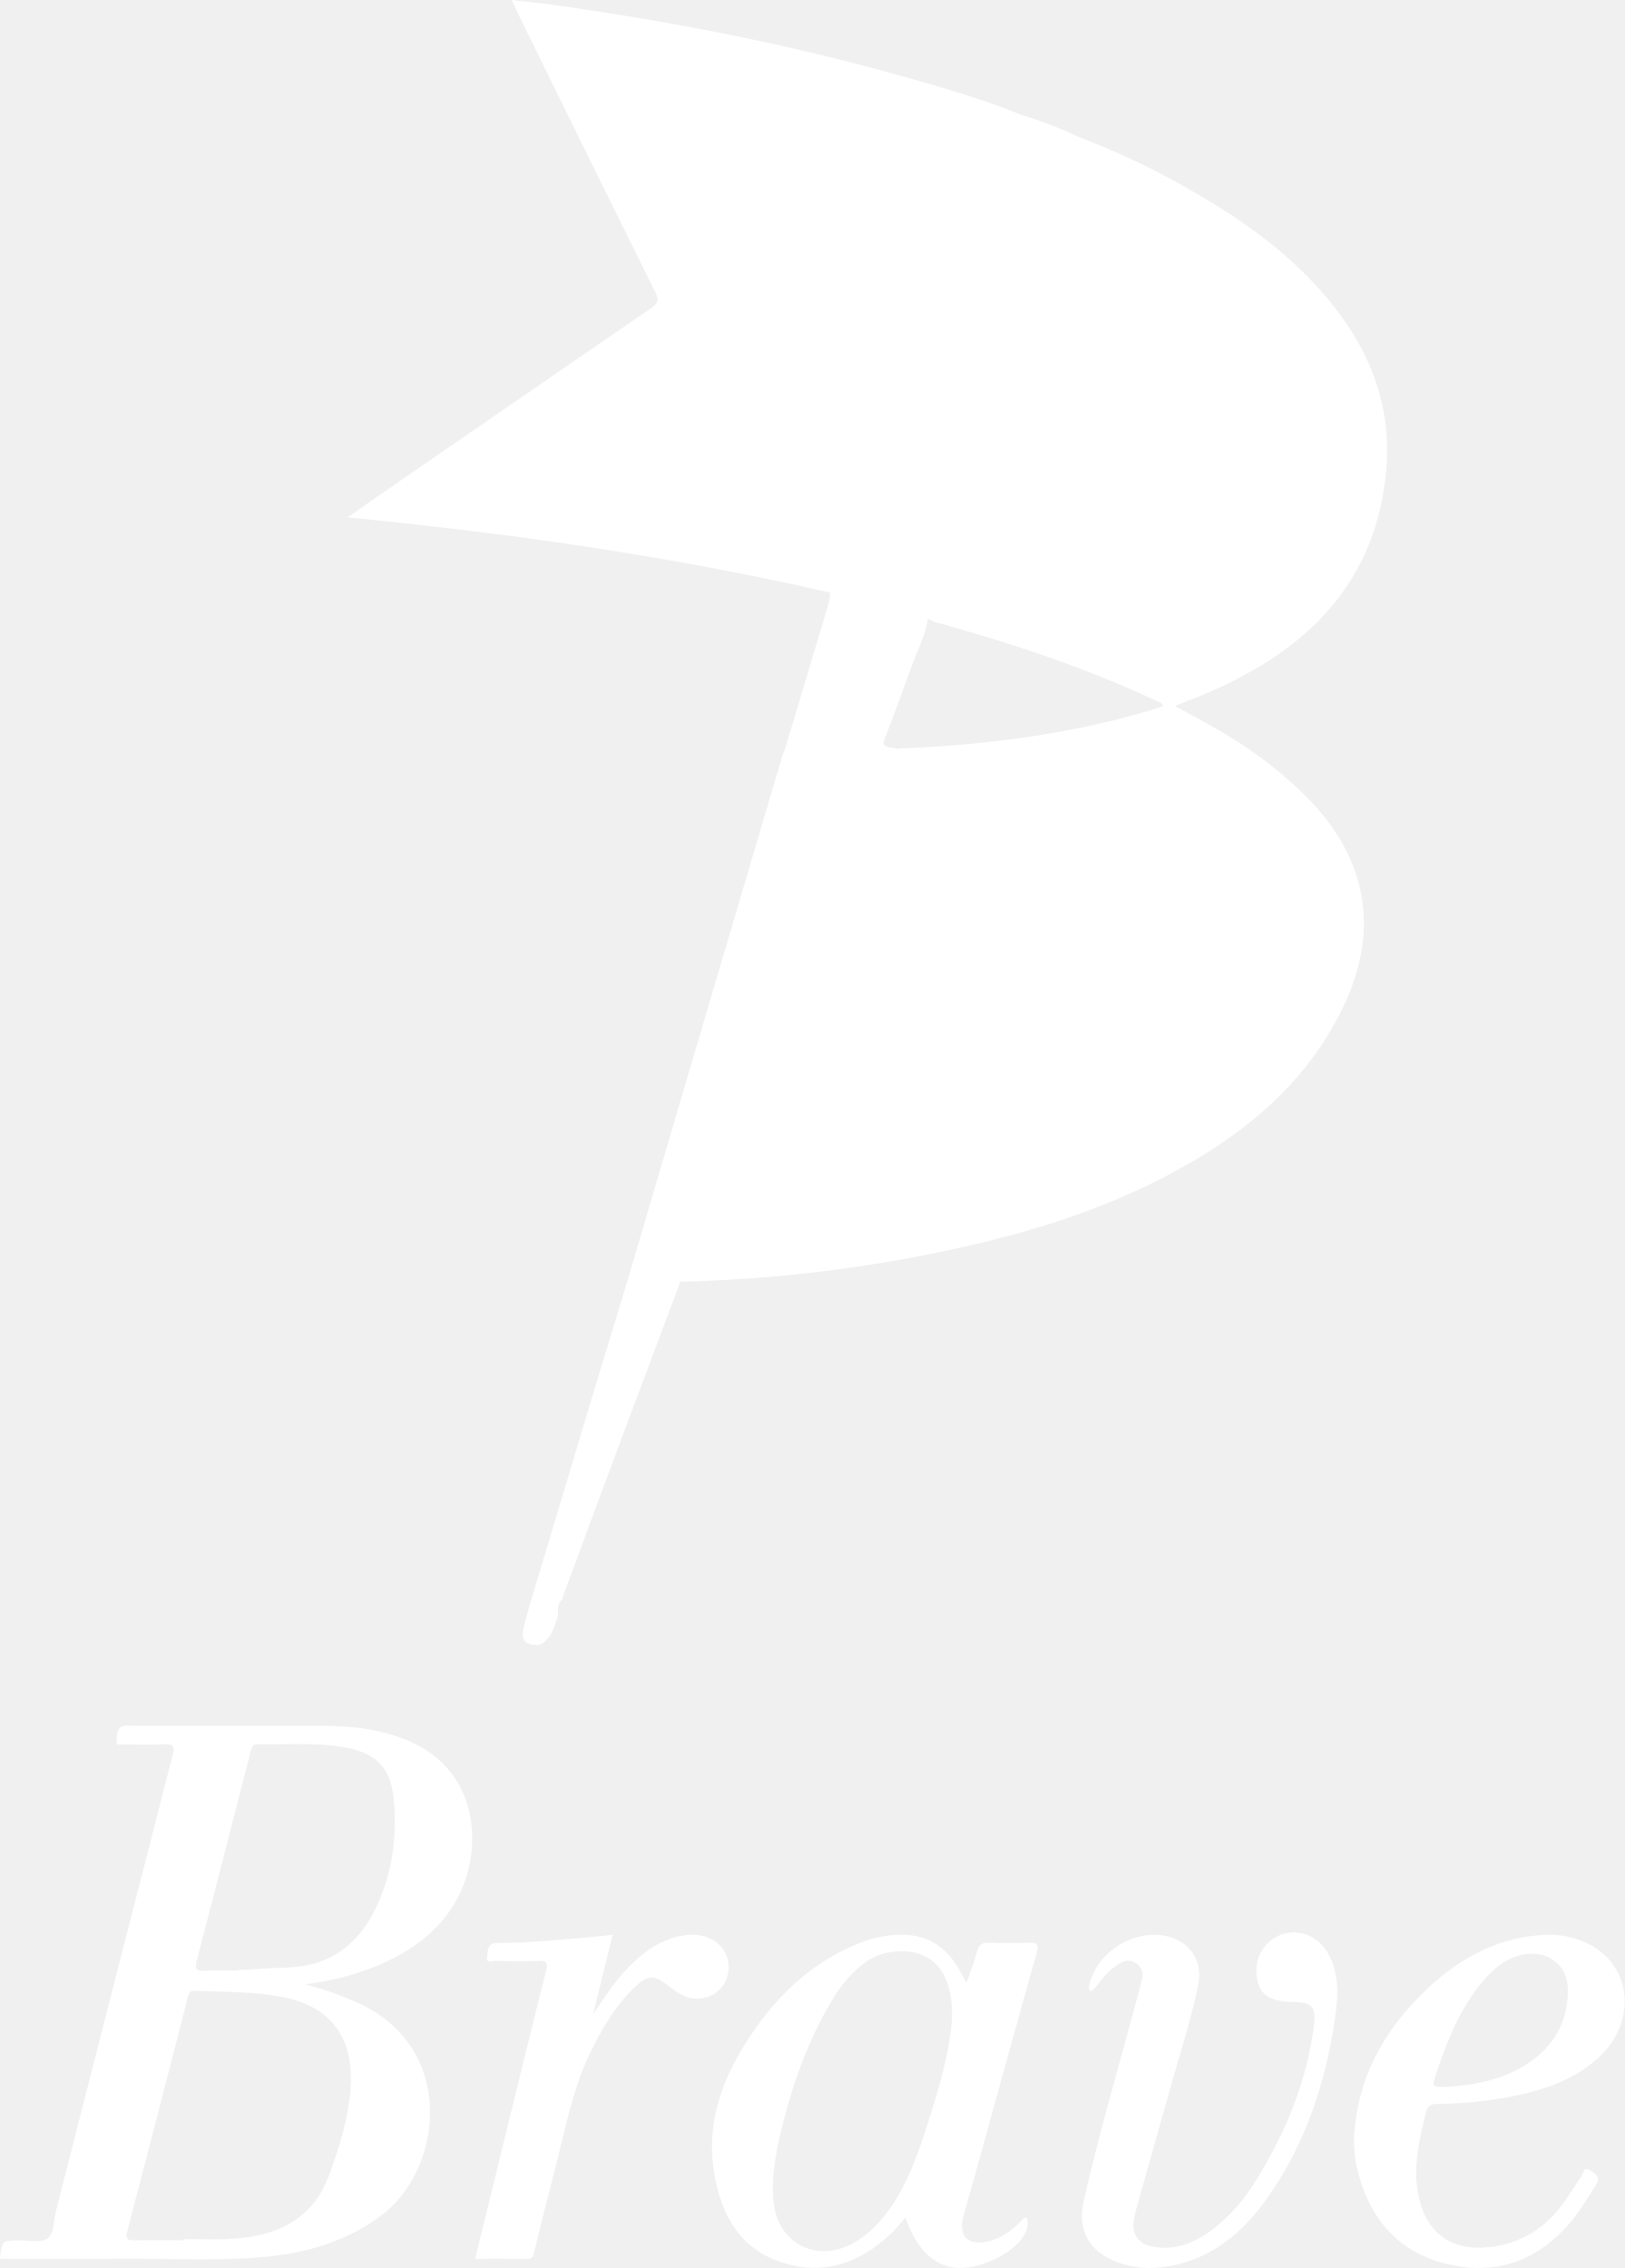
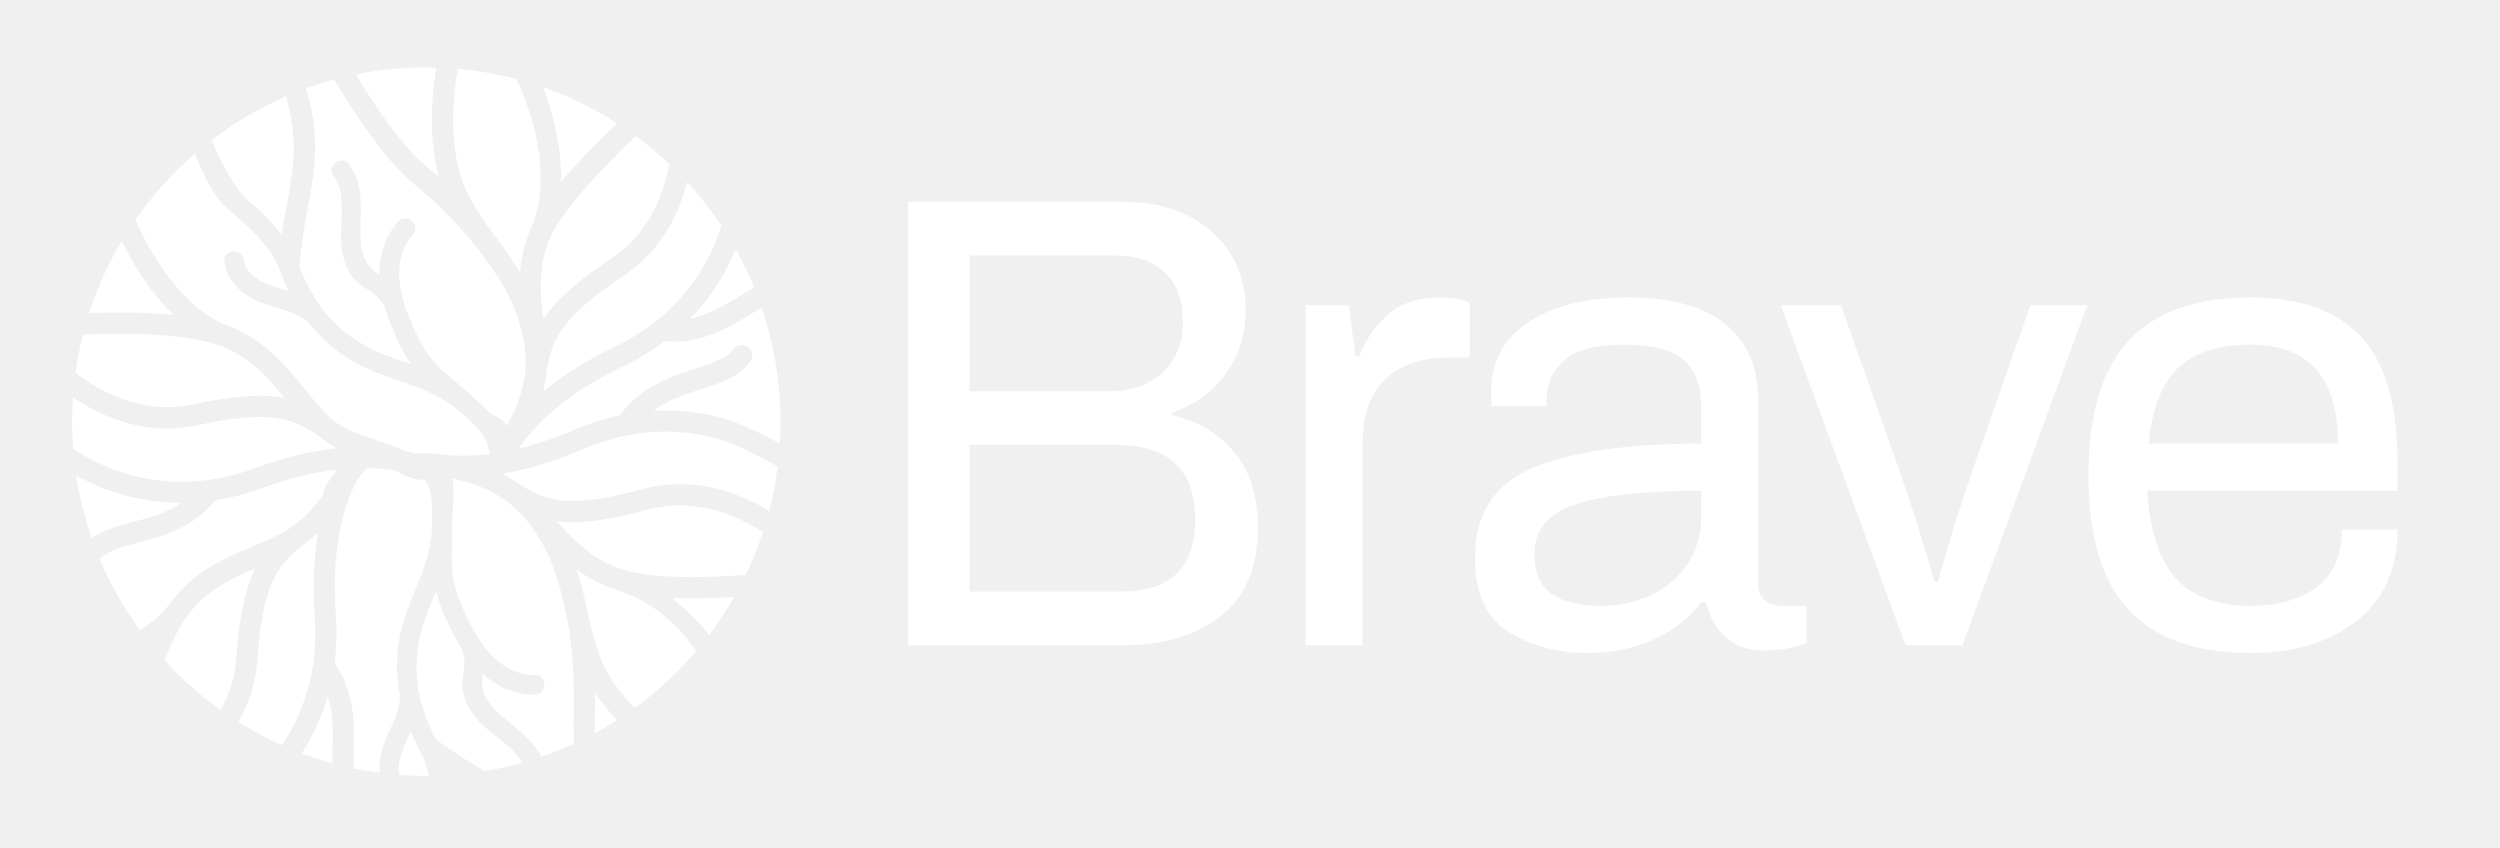
- <svg xmlns="http://www.w3.org/2000/svg" id="Layer_1" data-name="Layer 1" viewBox="0 0 565.16 789.04" fill="white">
-   <path d="M597.05,148.23a268.34,268.34,0,0,1,42.75,20.71c16.4,9.64,31.6,20.82,43.92,35.5,14.42,17.19,22.42,36.71,20.51,59.48-2.47,29.51-17,51.66-41.9,67.25a153.17,153.17,0,0,1-27.09,13.28c-1.37.52-2.73,1.1-4.53,1.83,7.14,3.88,13.93,7.44,20.41,11.55a141,141,0,0,1,26.24,20.95c20.81,21.63,24.64,46.59,11.23,73.56-11.28,22.7-29.2,39-50.59,51.7-25.36,15.12-53,24.22-81.67,30.62a502,502,0,0,1-97.77,11.91c-.78-3.22,1.07-5.88,2.09-8.61q12.69-34,25.4-68c8.25-22.06,16.27-44.21,24.51-66.28q7.06-18.94,14-37.94c.52-1.41.81-2.95,2.34-3.74,2.58-1,5.38,0,8-.91,11.33-.5,22.64-1.27,33.9-2.62,19.57-2.34,38.87-6,57.74-12.09-.25-1.39-1.4-1.5-2.22-1.88-24.31-11.35-49.65-19.83-75.47-27a11.3,11.3,0,0,1-3.87-1.46,2.23,2.23,0,0,1-.65-1c.23-4.51,2.31-8.47,3.84-12.57q18.25-48.91,36.24-97.94c5.76-15.76,11.56-31.5,17.55-47.17,1.61-4.21,1.51-4.23-2.45-6.32C598.31,150.47,596.72,150.15,597.05,148.23Z" transform="translate(-222 -100.66)" />
-   <path d="M510.76,306.83c-55-12.61-110.81-20.62-167.84-26.16,3.44-2.42,6.24-4.43,9.08-6.39q48.24-33.27,96.54-66.46c2.58-1.77,2.66-3,1.35-5.62Q425.81,153.65,402,105c-.6-1.23-1.16-2.48-2-4.32,5.13.59,9.8,1,14.43,1.67,40.92,5.75,81.43,13.56,121.22,24.78,14.14,4,28.27,8,41.91,13.6-1.17,1.22-2.55.81-3.89.46-1.71-.45-3.37-1.07-5.06-1.56-5.91-1.71-6-1.75-7.76,4.33-7.79,26.76-15.76,53.48-23.72,80.19s-15.83,53.44-24,80.09a5.47,5.47,0,0,1-1.2,2.33A1.3,1.3,0,0,1,510.76,306.83Z" transform="translate(-222 -100.66)" />
-   <path d="M364.71,706.59c-9.65-4.25-19.86-5.5-30.26-5.53-22.33-.06-44.66,0-67,0a9.54,9.54,0,0,0-2.27,0c-2.81.66-2.36,3.34-2.67,5.18-.35,2,1.74,1.22,2.77,1.25,4.54.09,9.09.24,13.62,0,3.28-.2,4,.57,3.14,3.88q-20.44,79.49-40.7,159c-.8,3.15-.46,7.5-2.88,9.08s-6.32.61-9.58.64c-6.19.07-6.19,0-6.89,6.4,13.39,0,26.75.13,40.12,0,17.65-.22,35.34,1,52.95-.76,14.09-1.41,27.33-5.39,39-13.86,22.07-16,26.92-58.06-6.68-74A115.58,115.58,0,0,0,328.16,791a98.5,98.5,0,0,0,25.4-6.6c12.17-5.2,22.42-12.67,28.34-24.87C389.7,743.5,388.77,717.18,364.71,706.59Zm-20.78,121c-.81,10.2-3.87,20-7.37,29.58-5.76,15.84-18.4,21.47-34,22.4-5.53.33-11.09.06-16.64.06v.45c-5.68,0-11.36-.1-17,0-2.46.06-3.39-.37-2.67-3.12q10.61-40.51,21-81.09c.36-1.41.49-2.73,2.46-2.63,11.06.55,22.22.09,33.08,2.76C339.37,800.15,345.16,812.26,343.93,827.64Zm8.67-62.87c-6.19,12.71-16.1,20-30.58,20.43-5.8.18-11.58.61-17.37.93v.15c-3.78,0-7.58-.23-11.33.06-3.36.27-3.58-.86-2.82-3.74,5.48-20.92,10.81-41.88,16.19-62.82.87-3.41,1.84-6.8,2.63-10.22.3-1.31.82-2,2.22-2,10.45.2,21-.83,31.31,1.24,10.61,2.12,15.3,7.39,16.21,18.82C360.07,740.47,358.31,753,352.6,764.77Z" transform="translate(-222 -100.66)" />
-   <path d="M511.49,306.77c4-14.09,8.17-28.1,12.53-42.07,4.6-14.71,8.72-29.56,13.11-44.34,5.21-17.54,10.5-35.05,15.72-52.59,2.68-9,5.28-18,7.88-27.06,1.12-3.87,1.81-4.08,5.58-3s7.22,3,11.21,3a143.44,143.44,0,0,1,19.53,7.53c1.26,2.23,3.91,2,5.76,3.25,1.32.87,2,1.45,1.32,3.25-6.27,16.42-12.51,32.86-18.59,49.35-4.43,12-8.27,24.2-13,36.08-5.79,14.58-10.82,29.43-16.49,44-3.94,10.17-7.55,20.48-11.31,30.72-1.46,1.25-3,.79-4.63.36C531.8,313,523.42,311,515,309,513.64,308.68,511.94,308.66,511.49,306.77Z" transform="translate(-222 -100.66)" />
-   <path d="M560.4,860.13c7.38-26.66,14.7-53.34,22.2-80,.92-3.27,0-3.73-3-3.6-4.4.2-8.83.19-13.23,0-2.53-.11-3.89.53-4.55,3.17-.89,3.52-2.28,6.91-3.61,10.81-1.35-2.39-2.31-4.3-3.45-6.1-5-7.9-12.28-11.28-21.48-10.58a40.38,40.38,0,0,0-11.41,2.48c-18,6.85-30.81,19.69-40.79,35.64-8.74,13.95-13.54,29-10.49,45.65,2.55,14,8.91,25.38,23.17,30.08,14.58,4.81,27.25.43,38.13-9.87,1.81-1.72,3.36-3.7,5.07-5.6,5.39,15.18,14.85,20.52,27.81,15.8,10.11-3.68,16.32-10.58,14.35-16-1.47.35-2.12,1.7-3.12,2.59-3.14,2.81-6.53,5.13-10.76,5.94-6.62,1.27-9.76-1.89-8.2-8.43C558.05,868.1,559.3,864.13,560.4,860.13Zm-16-19.78c-3.16,9.82-6.51,19.58-12.49,28.17-3.56,5.12-7.74,9.63-13.29,12.65-13,7-26.44-.32-27.59-15.07-.75-9.69,1.3-19,3.74-28.3,3.84-14.67,9.07-28.78,17-41.8a44,44,0,0,1,9.43-11.23,21,21,0,0,1,10.8-5c13.45-1.72,21.31,5.77,21.18,22.39C552.6,813.9,548.66,827.16,544.43,840.35Z" transform="translate(-222 -100.66)" />
-   <path d="M526.64,362.55c-4.45,12-8.95,23.95-13.32,36-6.52,17.88-12.84,35.82-19.44,53.67-7.71,20.81-15.65,41.54-23.45,62.32-4,10.67-7.92,21.38-11.87,32.07v.23c-5.21,2.71-10.79,1.65-16.27,1.48a1.94,1.94,0,0,1-2.12-1.73q9.45-32.1,18.9-64.2,17.54-59.42,35.09-118.84a16.12,16.12,0,0,1,.75-1.71c4.65-2.27,9.62-1.18,14.41-1,4.48.14,9,.65,13.47.64C524.16,361.4,525.57,361.45,526.64,362.55Z" transform="translate(-222 -100.66)" />
-   <path d="M721.75,832.61a141.6,141.6,0,0,0,23.7-2.14c11.78-2.14,23.11-5.44,32.27-13.66,15.08-13.52,11.55-35.22-6.68-41.33a30.54,30.54,0,0,0-10.77-1.71c-16.49.51-30,7.74-41.76,18.76C703.45,806.69,694,823.7,693,844.75a46.53,46.53,0,0,0,.87,9.44c3.8,16.76,13,29.09,30,33.73s31.88.12,43.71-13.31c3.68-4.18,6.49-9,9.49-13.63,1.68-2.59.47-3.6-1.5-5-2.83-2-2.78.91-3.57,2-2,2.74-3.69,5.72-5.66,8.49-6.53,9.18-15.09,14.82-26.6,16-12.23,1.3-20.86-4.32-23.93-16.28-2.69-10.44-.24-20.47,2.19-30.55C718.55,833.41,719.39,832.64,721.75,832.61Zm-.38-9.89c3.68-11.14,7.91-22.06,15.29-31.38,4.29-5.43,9.28-10,16.59-10.88,8-.91,14.12,4.43,14.15,12.44.05,11.22-4.94,19.82-14.3,25.88-8.74,5.66-18.63,7.29-27.65,7.9C720.1,826.75,720,826.74,721.37,822.72Z" transform="translate(-222 -100.66)" />
-   <path d="M601.37,793.43c-1-.88-.54-1.78-.35-2.56,2.72-11.15,15.43-19.08,26.62-16.65,8.23,1.79,12.89,8.55,11.19,16.86-2.62,12.83-6.75,25.27-10.26,37.86-3.72,13.33-7.5,26.64-11.24,40a35.7,35.7,0,0,0-1,4.42c-.65,4.54,1.67,7.84,6.22,8.81,7.58,1.61,14.19-.85,20.24-5.15a61.42,61.42,0,0,0,16.34-18.16c10.33-16.66,17.61-34.48,20-54.09.69-5.79-.88-7.44-6.82-7.65l-1.51,0c-8.31-.32-11.66-3.44-11.77-11a13.19,13.19,0,0,1,12.08-13.14c6.45-.43,11.76,3.48,14.39,10.57,2.37,6.38,1.83,12.93.87,19.43-3.29,22.33-10.19,43.36-23.27,62-7.86,11.21-17.65,20.06-31.39,23.46-7.12,1.76-14.22,1.81-21.19-.84-9.75-3.69-13.81-11.07-11.53-21.24,5.62-25,13.08-49.62,19.59-74.45.23-.84.36-1.72.61-2.56a4.83,4.83,0,0,0-1.95-5.65c-2-1.47-4.06-1-6,.17-3,1.78-5.17,4.39-7.28,7.08C603.16,791.82,602.61,793,601.37,793.43Z" transform="translate(-222 -100.66)" />
-   <path d="M387.28,886.5c2.94-12,5.81-23.71,8.68-35.41,5.31-21.63,10.56-43.27,16-64.86.73-2.9,0-3.46-2.7-3.37-4.91.16-9.84.11-14.76,0-1.09,0-3.44,1-3.07-1.17.33-1.9-.23-5.14,3.57-5.08,8.59.12,17.13-.8,25.67-1.43,4.63-.35,9.25-.87,14.44-1.37-2.31,9.39-4.53,18.45-6.76,27.51,3.65-5.21,6.93-10.58,11.26-15.19,5.62-6,11.93-10.82,20.35-12.19,8.68-1.41,15.81,3.86,15.5,11.53-.32,8.15-8.68,13-16.2,9.28a44.58,44.58,0,0,1-5.89-4.08c-3.87-2.78-6.05-2.74-9.72.56-6.86,6.18-11.49,13.95-15.61,22.09-7,13.76-9.49,28.87-13.37,43.56-2.37,9-4.59,18-6.82,27.08-.35,1.43-.51,2.63-2.49,2.6C399.46,886.44,393.54,886.5,387.28,886.5Z" transform="translate(-222 -100.66)" />
-   <path d="M526.64,362.55l-31.73-.74q7.74-25.81,15.46-51.64a18.37,18.37,0,0,0,.39-3.34,1.3,1.3,0,0,1,.73-.06c11,2.94,22,6,33.27,8.16a4.8,4.8,0,0,1,.11.57c-1,6.39-4,12.1-6.19,18.1-2.73,7.55-5.43,15.11-8.37,22.59-1.55,3.95-1.52,4,2.77,4.76a2.27,2.27,0,0,1,1.89,1C532.25,362.94,529.42,362.37,526.64,362.55Z" transform="translate(-222 -100.66)" />
-   <path d="M409.31,673c-4.89-.08-6.19-1.72-5.06-6.51.58-2.41,1.29-4.78,1.94-7.17q11-36.8,22.07-73.58c3.94-13.07,7.94-26.14,11.91-39.2,4.85,1.49,9.79.38,14.69.47,1.23,0,2.47-.14,3.71-.22q-10.06,26.82-20.12,53.65-10.21,27.39-20.32,54.82c-.22.59-.35,1.2-.53,1.8-1.44,1.22-1.52,2.88-1.53,4.58a4,4,0,0,1-.28,2.05C414.57,667.46,413.47,671.3,409.31,673Z" transform="translate(-222 -100.66)" />
+ <svg xmlns="http://www.w3.org/2000/svg" version="1.1" viewBox="0 0 468.52 158.8" xml:space="preserve">
+   <g transform="matrix(1.3333 0 0 -1.3333 0 158.8)">
+     <g transform="scale(.1)" fill="#fff">
+       <path d="m291.77 516.31c0.664 0.183 1.671 0.312 2.753 0.351 20.891 2.961 42.543 8.469 63.969 16.328 39.582 14.575 77.91 23.907 114.12 27.793-6.25 3.801-12.277 7.91-18.008 12.309l-4.281 3.195c-0.496 0.278-1.226 0.785-1.918 1.399l-0.289 0.246c-38.926 27.785-73.234 36.386-171.58 15.258-75.707-16.122-138.99 15.335-173.89 39.125-0.757-11.247-1.289-22.559-1.289-34.004 0-12.766 0.641-25.379 1.586-37.903 10.106-7.144 33.45-21.953 67.157-32.941 39.554-12.891 80.535-16.652 121.67-11.156" />
+       <path d="m243.99 748.26c-33.316 31.961-57.402 72.316-72.996 103.97-18.797-31.636-34.18-65.523-45.66-101.18 29.672 1.062 75.184 1.515 118.66-2.797" />
+       <path d="m255.32 484.24c-32.992-0.14-64.793 5.078-95.5 15.207-21.773 7.18-39.343 15.68-52.742 23.215 4.617-30.301 12.082-59.648 21.906-87.894 16.114 11.531 36.485 16.976 57.836 22.589 23.282 6.121 47.254 12.426 68.5 26.883" />
+       <path d="m358.87 392.14c-34.437-14.696-69.293-31.098-95.289-66.348-11.836-16.098-22.715-38.648-32.285-62.879 23.68-25.965 50.144-49.32 78.805-69.808 11.336 20.39 19.968 44.3 21.914 71.836 4.097 59.222 12.242 98.136 26.855 127.2" />
+       <path d="m239.02 342.79v0.25l0.992 1.004c32.406 43.898 74.269 61.625 114.74 78.769 18.922 8.012 36.773 15.582 52.668 25.579 1.527 1.203 3.355 2.597 5.234 3.98 16.223 11.98 29.821 26.297 42.559 44.855-2.637 6.418 11.937 24.965 19.352 33.786-33.395-3.731-68.946-12.489-105.79-26.036-21.609-7.949-43.703-13.675-65.679-17.042-13.703-16.68-30.266-29.649-50.582-39.622-19.875-9.773-40.129-15.097-58.008-19.785-23.074-6.078-42.938-11.386-54.278-23.367 15.008-35.625 34.11-69.082 56.598-99.91 16.039 10.238 30.606 22.598 42.192 37.539" />
+       <path d="m309.8 704.97c-52.274 19.293-149.71 17.679-193.22 15.82-4.457-17.613-7.891-35.617-10.414-53.922 25.23-19.562 88.926-60.512 164.11-44.504 58.035 12.477 97.68 15.399 129.66 9.422-23.789 29.168-49.183 58.02-90.148 73.184" />
+       <path d="m584.55 363.91c2.09 5.153 4.18 10.309 6.215 15.477 11.441 29.074 16.625 52.89 16.754 77.23l0.027 3.496c-0.078 1.047-0.051 1.84 0.012 2.637 0.039 19.719-0.703 38.93-10.114 54.145-11.785-2.375-34.23 7.113-38.511 11.796-0.43 0.079-0.821 0.172-1.188 0.289-12.828 2.465-27.144 3.903-42.215 4.176-7.558-8.402-12.41-15.269-14.187-17.89-24.82-48.68-34.738-112.11-29.258-188.21 1.633-22.942 1.031-45.754-1.801-67.821 12.203-17.761 20.071-37.269 24.051-59.586 3.902-21.937 3.395-42.859 2.949-61.328-0.226-9.75-0.414-18.949-8e-3 -27.422 11.969-2.5 24.129-4.449 36.395-6.058-1.23 16.34 2.816 31.859 6.68 42.14 2.285 6.071 5.09 12.282 7.804 18.29 6.981 15.449 14.2 31.429 14.055 47.597-5.508 27.77-5.703 55.66-0.508 82.27 4.656 23.894 13.899 46.707 22.848 68.773" />
+       <path d="m836.27 188.42c-0.066-9.551-0.117-18.883-0.027-28.113 10.602 5.742 20.891 11.972 31.008 18.453-11.188 11.648-21.813 24.379-30.918 38.136 0.066-9.761 0-19.234-0.063-28.476" />
+       <path d="m867.23 361.72c-20.266 6.289-38.903 15.761-56.625 28.84 1.671-5.207 3.277-10.664 4.843-16.457 4.293-15.348 7.922-30.747 10.805-45.766 5.051-22.07 10.086-41.227 18.164-62.617 9.805-26.09 27.949-49.692 47.992-69.801 31.774 23.184 60.668 50.039 86.117 79.937-19.234 28.875-54.105 67.2-111.3 85.864" />
+       <path d="m440.29 258.92c2.949 20.945 3.652 43.262 2.023 66.008-3.027 42.113-1.382 81.535 4.907 117.36-5.352-4.934-10.989-9.594-16.809-13.898-1.437-1.059-2.844-2.129-4.242-3.211-0.442-0.43-1.137-0.981-1.906-1.477-37.493-29.426-55.489-59.703-62.485-160.86-2.371-33.633-12.926-62.395-26.652-86.547 19.516-12.242 39.937-23.129 61.144-32.621 22.829 34.07 37.516 71.925 43.614 112.53 0 0.641 0.144 1.684 0.406 2.715" />
+       <path d="m944.57 350.55c23.219-19.164 39.992-36.836 52.184-52.07 12.822 16.968 24.502 34.828 35.092 53.39-26.12-1.625-57.178-2.625-87.276-1.32" />
+       <path d="m467.45 139.03c0.574 24.059 1.149 48.848-6.851 73.262-8.227-28.613-20.567-55.422-36.43-80.145 14.043-5.277 28.406-9.886 43.02-13.898-0.071 6.801 0.093 13.738 0.261 20.781" />
+       <path d="m630.73 101.49c0.75 0.051 1.492 0.121 2.238 0.172-0.863 0.551-1.66 1.012-2.531 1.57 0.113-0.558 0.179-1.179 0.293-1.742" />
+       <path d="m698.6 155.2c-9.917 7.871-20.187 16.02-28.175 25.391-12.645 14.867-19.391 29.512-20.606 44.805-0.418 5.101 0.457 10.832 1.371 16.902 1.918 12.75 4.098 27.207-4.644 40.859-2.207 3.614-4.281 7.215-6.25 10.871-9.02 16.754-21.117 40.922-27.446 66.071-0.808-1.996-1.644-3.993-2.468-5.989-4.242-10.285-8.637-20.921-12.344-31.492-10.375-29.637-14.289-57.172-12.008-84.183 0.133-1.555 0.301-3.094 0.473-4.621 0.168-0.704 0.273-1.79 0.508-4.098 0.418-4.059 1.187-11.613 2.336-14.34 4.566-21.363 12.421-42.645 23.554-63.863 0.485-0.274 1.02-0.602 1.555-1.012 24.223-18.02 45.828-30.918 66.719-43.281 18.047 2.992 35.746 6.98 53.082 11.851-8.188 14.34-22.09 25.36-35.657 36.129" />
+       <path d="m659.02 915.7c10.848-20.203 21.965-36.566 35.329-54.929 9.41-12.059 18.625-24.926 27.316-38.184 3.301-4.906 6.352-9.695 9.199-14.434 1.774 21.676 6.785 41.747 15.215 61.008v2.637h1.121c36.434 89.117-16.09 197.08-21.754 208.26-26.531 6.93-53.949 11.65-82.015 14.11-6.332-36.93-15.676-120.37 15.589-178.46" />
+       <path d="m911.39 474.86c-57.278-15.632-96.715-20.734-129.04-16.468 25.164-27.715 52.07-55.278 93.898-68.223 45.59-13.98 123.43-10.938 172.11-7.133 9.27 19.309 17.23 39.348 23.98 59.934-29.06 19.043-91.102 50.804-160.95 31.89" />
+       <path d="m595.44 960.39 1.071-0.914c6.656-5.743 13.48-11.625 20.422-17.762-15.75 57.183-9.145 120.42-3.551 154.16-4.703 0.13-9.379 0.35-14.11 0.35-33.894 0-66.98-3.41-98.968-9.86 30.91-52.24 68.121-102.72 95.136-125.97" />
+       <path d="m884.19 579.57c-0.769-0.261-1.957-0.496-3.132-0.574-20.59-4.098-41.797-10.754-62.614-19.691-38.797-16.719-76.59-28.121-112.5-33.957 6.434-3.446 12.684-7.215 18.661-11.274 1.5-1.019 2.988-2.012 4.476-2.988 0.524-0.262 1.254-0.719 1.973-1.27l0.117-0.09c2.949-1.878 6.078-3.785 9.187-5.546 0.481-0.219 1.161-0.598 1.801-1.032 33.969-18.894 69.867-24.453 161.4 0.512 75.898 20.551 141.89-8.797 177.67-30.805 5.26 20.274 9.14 41.082 11.83 62.27-25.64 14.621-60.66 32.848-86.94 39.867-40.116 10.688-81.159 12.254-121.93 4.578" />
+       <path d="m806.43 188.63c0.273 38.226 0.574 81.566-9.512 134.17l-2.312 10.219c-2.555 11.418-4.985 22.21-7.907 33.07l-1.293 4.566c-6.996 24.742-17.996 54.707-47.019 91.598-9.422 9.906-17.227 17.226-25.082 23.516-1.617 1.031-3.535 2.312-5.469 3.617-24.613 16.742-49.355 24.312-72.738 29.363 4.031-11.16 2.726-30.551 0.886-49.957-0.445-4.633-0.808-8.363-0.824-10.52 0.641-10.66 0.391-21.742 0.157-32.441-0.325-14.289-0.653-29.051 1.175-43.301 3.145-24.535 14.563-49.277 25.328-70.25 23.793-46.39 54.133-70.023 90.18-70.246 4.906-0.027 9.043-2.363 11.34-6.394 2.543-4.477 2.492-10.258-0.133-14.735-2.387-4.07-6.59-6.41-11.535-6.41h-0.105c-26.934 0.16-51.508 10.078-73.133 29.496-0.157-1.137-0.297-2.269-0.457-3.418-2.27-17.058 2.82-31.113 16.523-45.558 7.504-7.907 16.285-15.157 24.77-22.145 15.914-13.101 32.144-26.633 41.562-45.519 15.641 5.359 30.926 11.468 45.82 18.308-0.398 14.078-0.324 28.289-0.222 42.969" />
+       <path d="m320.4 732.89 0.184-0.078c51.492-19.196 80.074-54.469 107.72-88.571 12.879-15.894 25.054-30.914 39.164-43.519 1.562-1.125 3.418-2.496 5.258-3.918 12.058-9.238 38.668-18.465 62.132-26.598 14.094-4.89 27.403-9.5 35.965-13.598 4.164-0.949 8.797-2.164 13.274-3.457l0.703-0.062c6.695 1.695 28.476 0.898 32.613-0.395 0.559 0.039 1.238-0.039 1.879-0.222 20.578-2.817 43.77-2.727 68.59 0.355-0.09 2.375-0.301 4.422-0.652 6.289-0.68 1.539-1.043 3.25-1.11 5.075-4.879 16.796-19.144 30.277-34.57 43.679-0.379 0.25-1.004 0.77-1.629 1.399l-2.793 2.425c-18.414 15.883-39.766 27.653-69.219 38.161-5.168 1.839-10.375 3.64-15.593 5.425-22.567 7.782-45.887 15.832-66.989 28.047-23.476 13.61-44.371 32.09-62.078 54.942-11.652 10.281-28.426 15.347-44.644 20.238-6.317 1.922-12.868 3.891-18.95 6.16-18.164 6.785-49.394 23.387-54.289 58.297-0.664 4.789 0.903 8.937 4.41 11.68 3.93 3.054 9.661 3.769 14.551 1.773 4.672-1.891 7.766-5.898 8.485-11 3.523-25.254 33.578-34.543 55.515-41.344l1.969-0.613c1.934-0.586 3.863-1.199 5.797-1.828-4.828 9.633-9.176 19.656-12.961 29.898-13.152 34.805-44.305 61.364-71.801 84.801l-3.613 3.078c-14.344 12.25-30.746 43.063-43.875 75.567-31.606-27.332-59.738-58.532-83.641-92.93 19.973-44.336 63.641-123.3 130.2-149.16" />
+       <path d="m591.09 133.87c-5.219 9.598-9.918 19.449-13.988 29.41-0.809-1.871-1.618-3.742-2.442-5.59l-0.836-1.882c-7.086-15.977-16.082-36.45-12.632-53.821 12.589-0.949 25.257-1.59 38.089-1.59 1.188 0 2.356 0.082 3.547 0.09-2.523 11.653-6.144 22.953-11.738 33.383" />
+       <path d="m1070.7 758.4c-5.86-3.192-11.89-6.762-18.21-10.563-15.89-9.555-33.84-20.371-54.815-27.852-21.324-7.621-42.18-10.414-63.711-8.664-17.723-13.351-37.191-25.171-57.914-35.117-67.156-32.144-116.59-71.058-147-115.72 25.316 6.133 51.363 14.954 77.554 26.243 21.141 9.082 42.856 15.988 64.547 20.554 12.801 17.383 28.645 31.231 48.414 42.309 19.434 10.883 39.387 17.305 57.004 22.98 23.427 7.532 43.667 14.043 54.057 27.586 4.98 6.528 14.36 7.766 20.92 2.754 6.52-5.008 7.75-14.39 2.75-20.93-16.04-20.894-41.55-29.117-68.567-37.82-22.953-7.387-46.574-14.992-67.039-30.613 32.758 1.773 64.977-1.555 96.156-10.012 24.9-6.738 55.79-21.933 81.26-35.949 0.62 10.172 1.04 20.398 1.04 30.723 0 56.027-9.39 109.83-26.45 160.09" />
+       <path d="m1037.1 773.38c7.8 4.691 15.44 9.254 23.1 13.312-7.64 18.676-16.38 36.778-26.15 54.235-2.46-6.078-5.23-12.375-8.39-18.883-14.14-29.063-32.84-55.606-55.664-79.031 25.215 5.156 46.474 17.945 67.104 30.367" />
+       <path d="m788.72 935.19c20.773 25.414 50.859 55.692 78.933 82.419-32.457 20.82-67.464 37.97-104.49 50.87 11.336-28.78 26.352-77.617 25.555-133.29" />
+       <path d="m574.07 747.5c8.715-21.887 19.836-46.746 36.278-65.277 9.539-10.727 20.882-20.188 31.843-29.336 8.235-6.864 16.743-13.965 24.52-21.61 7.062-6.07 14.512-13.062 22.617-21.234 0.313-0.207 1.344-0.703 2.676-1.395 5.715-2.964 16.023-8.289 20.394-16.429 11.446 20.761 21.821 44.187 25.372 73.507 0.273 2.297 0.574 4.583 0.902 6.829 0.391 9.683-0.016 20.711-1.309 34.347-8.664 45.778-23.996 73.785-37.871 95.082l-2.804 4.27c-6.067 9.055-12.516 17.89-19.692 27.652l-6.254 8.559c-32.937 42.101-65.781 70.355-94.765 95.293-30.891 26.582-72.586 83.548-106.02 141.4-13.465-3.61-26.719-7.73-39.711-12.41 20.563-69.758 12.184-115.1 2.539-167.12-4.582-24.676-9.316-50.203-11.758-81.473-0.039-0.574-0.117-1.16-0.261-1.812 8.691-22.356 19.55-42.258 32.3-59.168 1.618-3.199 6.774-8.707 9.539-11.668 1.618-1.723 2.375-2.543 2.805-3.16l3.195-3.407c18.871-19.507 42.207-34.644 71.321-46.285 10.402-4.164 21.297-7.843 31.843-11.406 2.047-0.68 4.082-1.371 6.133-2.074-14.801 21.297-25.043 46.289-31.738 64.113-1.461 3.891-2.82 7.828-4.059 11.785-4.566 15.645-16.898 23.516-27.785 30.457-5.152 3.289-10.035 6.41-13.609 10.063-10.715 10.976-17.332 25.695-20.203 44.984-1.824 12.176-1.211 25.277-0.614 37.938 1.071 23.031 2.18 46.847-11.484 65.351-5.129 6.957-2.375 14.617 3.004 18.586 5.492 4.047 14.184 4.516 19.457-2.637 17.449-23.621 16.68-50.949 15.934-77.359-0.313-11.004-0.637-22.383 0.39-33.238 1.867-19.797 9.098-32.875 23.465-42.414 0.965-0.625 1.918-1.266 2.871-1.895-0.402 29.063 8.274 54.11 25.852 74.504 5.82 6.762 14.187 5.68 19.394 1.176 5.129-4.426 7.348-12.36 1.645-18.961-23.531-27.289-25.672-65.684-6.356-114.12" />
+       <path d="m348.47 909.56c19.847-16.68 35.445-32.536 47.461-48.262 2.402 16.312 5.195 31.359 7.504 43.785 9.156 49.312 16.175 89.309-1.27 150.51-37.613-16.23-72.797-36.98-104.93-61.541 15.125-35.684 35.731-71.477 51.235-84.496" />
+       <path d="m877.21 803.83c-79.008-52.566-98.398-83.273-106.56-121.54-0.051-0.523-0.195-1.277-0.418-2.035-0.64-3.238-1.265-6.801-1.812-10.465l-0.055-0.668c-0.062-0.664-0.18-1.316-0.34-1.957-0.179-1.449-0.414-3.223-0.636-5.039-0.864-7.164-2.129-14.356-3.774-21.465 28.047 23.254 61.492 44.227 99.563 62.457 20.421 9.785 39.371 21.402 56.308 34.504 0.547 0.563 1.5 1.293 2.52 1.918 32.273 25.473 58.074 57.406 76.371 94.668 7.087 14.434 12.107 27.898 15.687 39.492-14.441 21.707-30.515 42.219-48.093 61.348-10.5-40.969-34.379-94.906-88.766-131.22" />
+       <path d="m773.72 857.86c-17.735-40.011-14.657-78.406-10.309-115.6 17.996 27.133 47.789 53.492 97.234 86.406 54.559 36.434 73.485 95.449 80.102 131.83-14.93 14.078-30.687 27.274-47.266 39.442-46.015-44.473-102.75-103.96-119.76-142.08" />
+       <path d="m1575.4 359.48c69.65 0 104.5 33.614 104.5 100.86 0 70.254-36.96 105.4-110.85 105.4h-206.26v-206.26zm-15.44 281.67c30.89 0 55.72 8.938 74.51 26.809 18.77 17.859 28.16 41.035 28.16 69.512 0 31.492-8.49 55.117-25.44 70.867-16.96 15.754-40.29 23.633-69.96 23.633h-204.44v-190.82zm-283.5 266.23h300.76c52.09 0 94.04-13.934 125.85-41.797 31.8-27.871 47.71-64.824 47.71-110.85 0-35.136-9.7-65.422-29.09-90.871-19.39-25.437-44.22-43.015-74.51-52.695v-3.633c36.95-8.496 66.34-26.055 88.15-52.703 21.8-26.66 32.7-61.789 32.7-105.4 0-55.743-17.41-97.227-52.24-124.48-34.84-27.258-81.03-40.89-138.57-40.89h-300.76v623.32" />
+       <path d="m1835.2 762h60.88l9.08-71.777h5.46c9.08 23.621 22.71 43.3 40.89 59.062 18.16 15.742 42.09 23.621 71.77 23.621 16.36 0 30.59-2.43 42.71-7.273v-77.227h-33.61c-33.94 0-61.95-9.855-84.06-29.531-22.12-19.699-33.16-50.43-33.16-92.227v-282.59h-79.96v477.94" />
+       <path d="m2319.5 354.02c21.2 9.688 38.46 24.082 51.79 43.165 13.32 19.082 19.99 42.257 19.99 69.511v34.531c-78.14 0-136.75-6.218-175.82-18.632-39.07-12.422-58.6-35.887-58.6-70.418 0-26.059 8.02-44.68 24.07-55.879 16.05-11.223 39.82-16.809 71.33-16.809 23.62 0 46.03 4.836 67.24 14.531zm-198.08-51.785c-32.12 19.375-48.16 54.52-48.16 105.4 0 61.172 27.26 103.14 81.78 125.85 54.51 22.715 133.25 34.071 236.24 34.071v52.695c0 27.863-7.88 49.211-23.62 64.062-15.76 14.836-44.23 22.266-85.41 22.266-38.78 0-66.49-7.273-83.15-21.816-16.67-14.532-24.99-32.411-24.99-53.602v-10.91h-77.22c-0.62 3.633-0.91 10.293-0.91 19.992 0 42.391 17.56 75.106 52.69 98.133 35.13 23.019 82.08 34.531 140.84 34.531 59.36 0 104.5-12.422 135.4-37.254 30.88-24.843 46.33-59.972 46.33-105.4v-258.96c0-10.898 3.03-18.934 9.09-24.07 6.05-5.156 13.63-7.727 22.71-7.727h36.35v-51.797c-15.76-7.265-36.35-10.898-61.79-10.898-20.6 0-37.86 6.211-51.79 18.625-13.94 12.41-23.33 28.914-28.17 49.519h-6.36c-16.36-22.421-38.61-39.98-66.78-52.703-28.17-12.715-59.22-19.082-93.14-19.082-41.2 0-77.84 9.696-109.94 29.082" />
+       <path d="m2503.1 762h84.5l84.5-238.96c12.11-33.937 27.86-83.906 47.25-149.93h4.54c17.57 62.383 33.01 112.36 46.35 149.93l83.59 238.96h79.95l-175.36-477.94h-79.96l-175.36 477.94" />
+       <path d="m3286.3 567.56c0 92.675-40.89 139.02-122.66 139.02-45.43 0-79.52-10.906-102.23-32.715-22.72-21.804-36.49-57.246-41.34-106.31zm-294.4-233.52c-37.56 40.574-56.33 103.58-56.33 189 0 85.41 18.77 148.4 56.33 188.99 37.56 40.578 94.8 60.879 171.74 60.879 69.05 0 120.69-18.332 154.92-54.969 34.21-36.66 51.34-95.57 51.34-176.74v-39.973h-351.64c3.01-55.136 16.2-95.867 39.52-122.21 23.31-26.348 58.6-39.524 105.86-39.524 38.16 0 69.05 8.77 92.67 26.348 23.62 17.558 35.44 44.523 35.44 80.871h78.15c0-55.742-19.24-98.586-57.7-128.57-38.48-29.981-88-44.981-148.56-44.981-76.94 0-134.18 20.293-171.74 60.879" />
+     </g>
+   </g>
</svg>
